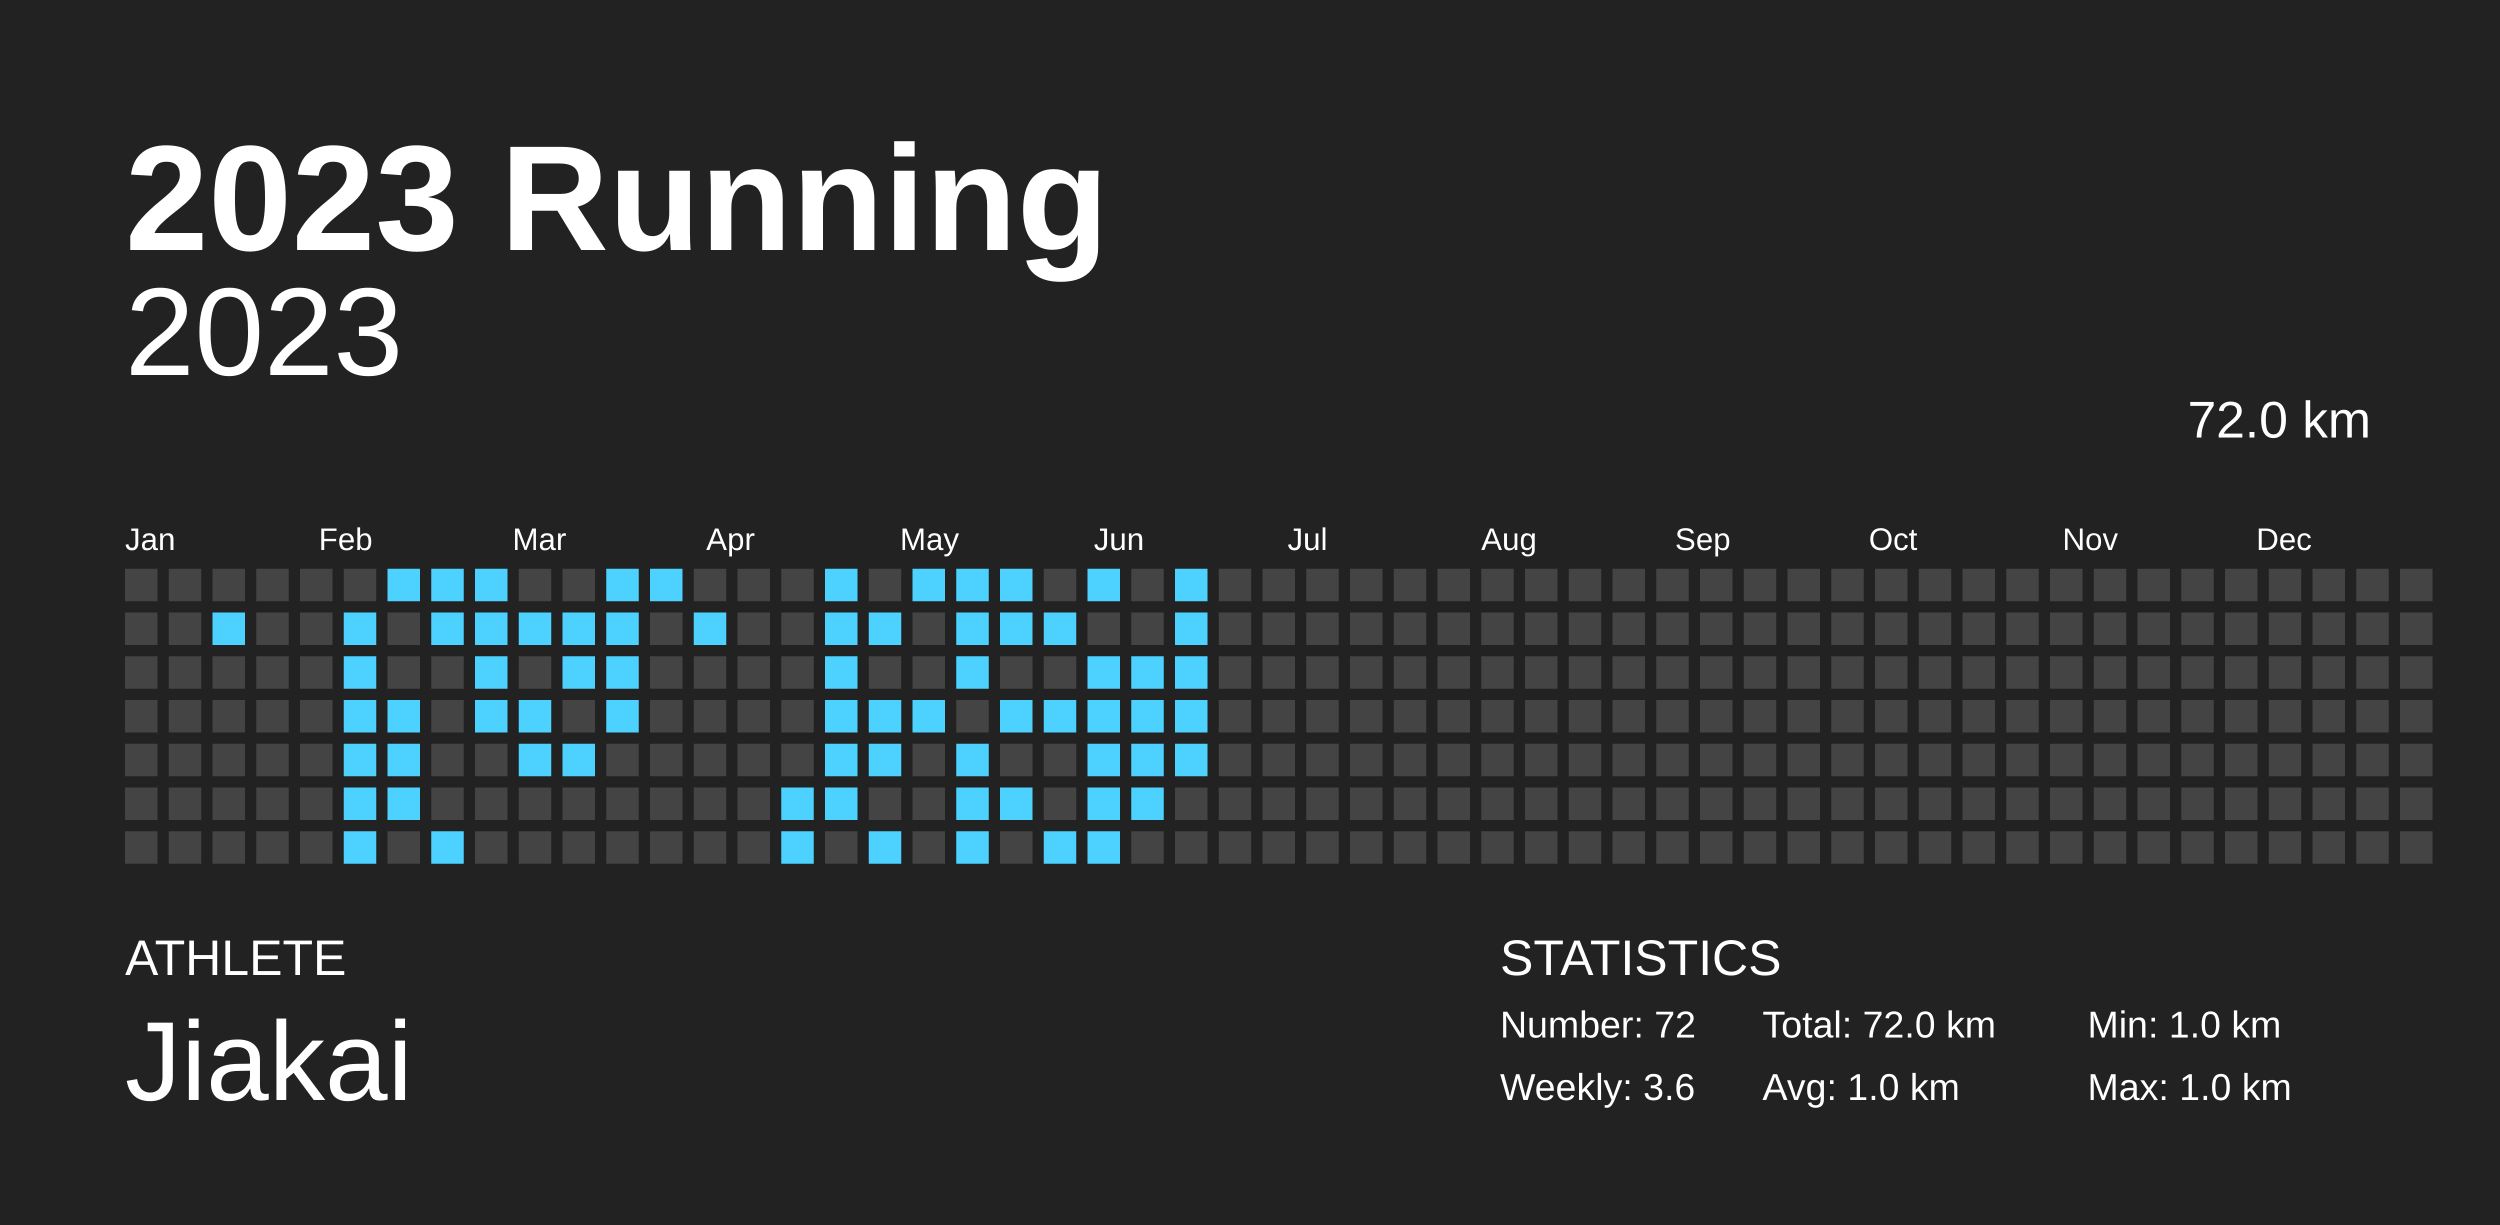
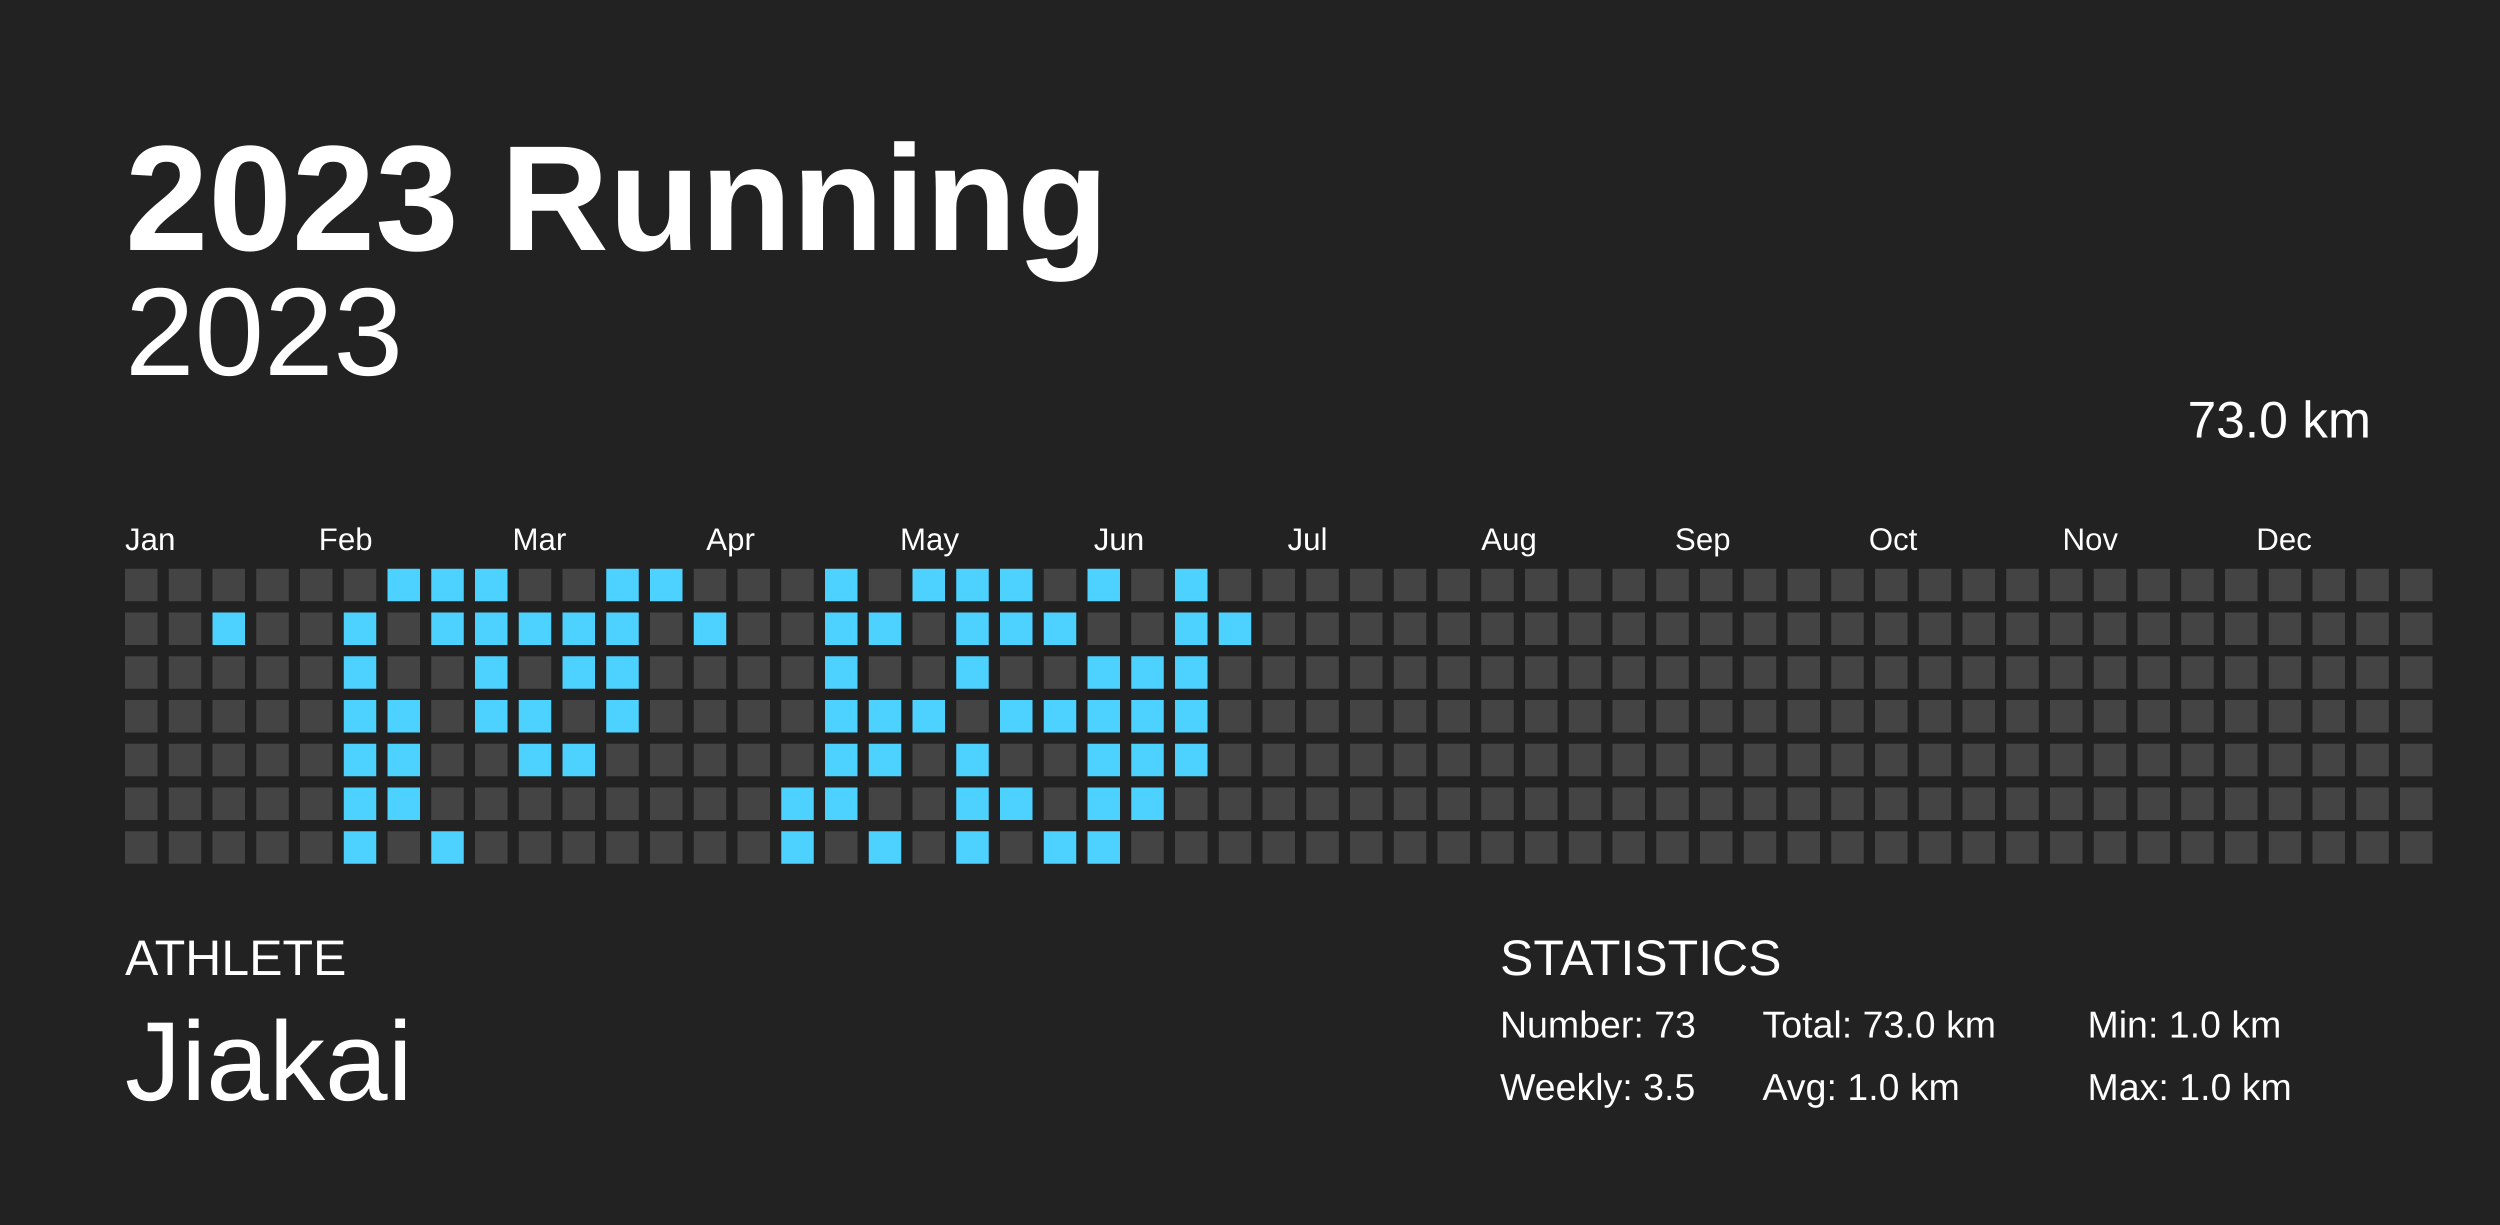
<svg xmlns="http://www.w3.org/2000/svg" baseProfile="full" height="98mm" version="1.1" viewBox="0,0,200,98" width="200mm">
  <defs />
  <rect fill="#222222" height="98" width="200" x="0" y="0" />
  <text fill="#FFFFFF" style="font-size:12px; font-family:Arial; font-weight:bold;" x="10" y="20">2023 Running</text>
  <text fill="#FFFFFF" style="font-size:4px; font-family:Arial" x="10" y="78">ATHLETE</text>
  <text fill="#FFFFFF" style="font-size:9px; font-family:Arial" x="10" y="88">Jiakai</text>
  <text fill="#FFFFFF" style="font-size:4px; font-family:Arial" x="120" y="78">STATISTICS</text>
-   <text fill="#FFFFFF" style="font-size:3px; font-family:Arial" x="120" y="83">Number: 72</text>
-   <text fill="#FFFFFF" style="font-size:3px; font-family:Arial" x="120" y="88">Weekly: 3.6</text>
-   <text fill="#FFFFFF" style="font-size:3px; font-family:Arial" x="141" y="83">Total: 72.0 km</text>
+   <text fill="#FFFFFF" style="font-size:3px; font-family:Arial" x="120" y="83">Number: 73</text>
+   <text fill="#FFFFFF" style="font-size:3px; font-family:Arial" x="120" y="88">Weekly: 3.5</text>
+   <text fill="#FFFFFF" style="font-size:3px; font-family:Arial" x="141" y="83">Total: 73.0 km</text>
  <text fill="#FFFFFF" style="font-size:3px; font-family:Arial" x="141" y="88">Avg: 1.0 km</text>
  <text fill="#FFFFFF" style="font-size:3px; font-family:Arial" x="167" y="83">Min: 1.0 km</text>
  <text fill="#FFFFFF" style="font-size:3px; font-family:Arial" x="167" y="88">Max: 1.0 km</text>
  <text alignment-baseline="hanging" fill="#FFFFFF" style="font-size:10.0px; font-family:Arial;" x="10" y="30">2023</text>
-   <text alignment-baseline="hanging" fill="#FFFFFF" style="font-size:4.125px; font-family:Arial;" x="175" y="35">72.0 km</text>
+   <text alignment-baseline="hanging" fill="#FFFFFF" style="font-size:4.125px; font-family:Arial;" x="175" y="35">73.0 km</text>
  <text fill="#FFFFFF" style="font-size:2.5px; font-family:Arial" x="10.0" y="44">Jan</text>
  <text fill="#FFFFFF" style="font-size:2.5px; font-family:Arial" x="25.5" y="44">Feb</text>
  <text fill="#FFFFFF" style="font-size:2.5px; font-family:Arial" x="41.0" y="44">Mar</text>
  <text fill="#FFFFFF" style="font-size:2.5px; font-family:Arial" x="56.5" y="44">Apr</text>
  <text fill="#FFFFFF" style="font-size:2.5px; font-family:Arial" x="72.0" y="44">May</text>
  <text fill="#FFFFFF" style="font-size:2.5px; font-family:Arial" x="87.5" y="44">Jun</text>
  <text fill="#FFFFFF" style="font-size:2.5px; font-family:Arial" x="103.0" y="44">Jul</text>
  <text fill="#FFFFFF" style="font-size:2.5px; font-family:Arial" x="118.5" y="44">Aug</text>
  <text fill="#FFFFFF" style="font-size:2.5px; font-family:Arial" x="134.0" y="44">Sep</text>
  <text fill="#FFFFFF" style="font-size:2.5px; font-family:Arial" x="149.5" y="44">Oct</text>
  <text fill="#FFFFFF" style="font-size:2.5px; font-family:Arial" x="165.0" y="44">Nov</text>
  <text fill="#FFFFFF" style="font-size:2.5px; font-family:Arial" x="180.5" y="44">Dec</text>
  <rect fill="#444444" height="2.6" width="2.6" x="10.0" y="45.5" />
  <rect fill="#444444" height="2.6" width="2.6" x="10.0" y="49.0" />
  <rect fill="#444444" height="2.6" width="2.6" x="10.0" y="52.5" />
  <rect fill="#444444" height="2.6" width="2.6" x="10.0" y="56.0" />
  <rect fill="#444444" height="2.6" width="2.6" x="10.0" y="59.5" />
  <rect fill="#444444" height="2.6" width="2.6" x="10.0" y="63.0" />
  <rect fill="#444444" height="2.6" width="2.6" x="10.0" y="66.5" />
  <rect fill="#444444" height="2.6" width="2.6" x="13.5" y="45.5" />
  <rect fill="#444444" height="2.6" width="2.6" x="13.5" y="49.0" />
  <rect fill="#444444" height="2.6" width="2.6" x="13.5" y="52.5" />
  <rect fill="#444444" height="2.6" width="2.6" x="13.5" y="56.0" />
  <rect fill="#444444" height="2.6" width="2.6" x="13.5" y="59.5" />
  <rect fill="#444444" height="2.6" width="2.6" x="13.5" y="63.0" />
  <rect fill="#444444" height="2.6" width="2.6" x="13.5" y="66.5" />
  <rect fill="#444444" height="2.6" width="2.6" x="17.0" y="45.5" />
  <rect fill="#4DD2FF" height="2.6" width="2.6" x="17.0" y="49.0" />
  <rect fill="#444444" height="2.6" width="2.6" x="17.0" y="52.5" />
  <rect fill="#444444" height="2.6" width="2.6" x="17.0" y="56.0" />
  <rect fill="#444444" height="2.6" width="2.6" x="17.0" y="59.5" />
  <rect fill="#444444" height="2.6" width="2.6" x="17.0" y="63.0" />
  <rect fill="#444444" height="2.6" width="2.6" x="17.0" y="66.5" />
  <rect fill="#444444" height="2.6" width="2.6" x="20.5" y="45.5" />
  <rect fill="#444444" height="2.6" width="2.6" x="20.5" y="49.0" />
  <rect fill="#444444" height="2.6" width="2.6" x="20.5" y="52.5" />
  <rect fill="#444444" height="2.6" width="2.6" x="20.5" y="56.0" />
  <rect fill="#444444" height="2.6" width="2.6" x="20.5" y="59.5" />
  <rect fill="#444444" height="2.6" width="2.6" x="20.5" y="63.0" />
  <rect fill="#444444" height="2.6" width="2.6" x="20.5" y="66.5" />
  <rect fill="#444444" height="2.6" width="2.6" x="24.0" y="45.5" />
  <rect fill="#444444" height="2.6" width="2.6" x="24.0" y="49.0" />
  <rect fill="#444444" height="2.6" width="2.6" x="24.0" y="52.5" />
  <rect fill="#444444" height="2.6" width="2.6" x="24.0" y="56.0" />
  <rect fill="#444444" height="2.6" width="2.6" x="24.0" y="59.5" />
  <rect fill="#444444" height="2.6" width="2.6" x="24.0" y="63.0" />
  <rect fill="#444444" height="2.6" width="2.6" x="24.0" y="66.5" />
  <rect fill="#444444" height="2.6" width="2.6" x="27.5" y="45.5" />
  <rect fill="#4DD2FF" height="2.6" width="2.6" x="27.5" y="49.0" />
  <rect fill="#4DD2FF" height="2.6" width="2.6" x="27.5" y="52.5" />
  <rect fill="#4DD2FF" height="2.6" width="2.6" x="27.5" y="56.0" />
  <rect fill="#4DD2FF" height="2.6" width="2.6" x="27.5" y="59.5" />
  <rect fill="#4DD2FF" height="2.6" width="2.6" x="27.5" y="63.0" />
  <rect fill="#4DD2FF" height="2.6" width="2.6" x="27.5" y="66.5" />
  <rect fill="#4DD2FF" height="2.6" width="2.6" x="31.0" y="45.5" />
  <rect fill="#444444" height="2.6" width="2.6" x="31.0" y="49.0" />
  <rect fill="#444444" height="2.6" width="2.6" x="31.0" y="52.5" />
  <rect fill="#4DD2FF" height="2.6" width="2.6" x="31.0" y="56.0" />
  <rect fill="#4DD2FF" height="2.6" width="2.6" x="31.0" y="59.5" />
  <rect fill="#4DD2FF" height="2.6" width="2.6" x="31.0" y="63.0" />
  <rect fill="#444444" height="2.6" width="2.6" x="31.0" y="66.5" />
  <rect fill="#4DD2FF" height="2.6" width="2.6" x="34.5" y="45.5" />
  <rect fill="#4DD2FF" height="2.6" width="2.6" x="34.5" y="49.0" />
  <rect fill="#444444" height="2.6" width="2.6" x="34.5" y="52.5" />
  <rect fill="#444444" height="2.6" width="2.6" x="34.5" y="56.0" />
  <rect fill="#444444" height="2.6" width="2.6" x="34.5" y="59.5" />
  <rect fill="#444444" height="2.6" width="2.6" x="34.5" y="63.0" />
  <rect fill="#4DD2FF" height="2.6" width="2.6" x="34.5" y="66.5" />
  <rect fill="#4DD2FF" height="2.6" width="2.6" x="38.0" y="45.5" />
  <rect fill="#4DD2FF" height="2.6" width="2.6" x="38.0" y="49.0" />
  <rect fill="#4DD2FF" height="2.6" width="2.6" x="38.0" y="52.5" />
  <rect fill="#4DD2FF" height="2.6" width="2.6" x="38.0" y="56.0" />
  <rect fill="#444444" height="2.6" width="2.6" x="38.0" y="59.5" />
  <rect fill="#444444" height="2.6" width="2.6" x="38.0" y="63.0" />
  <rect fill="#444444" height="2.6" width="2.6" x="38.0" y="66.5" />
  <rect fill="#444444" height="2.6" width="2.6" x="41.5" y="45.5" />
  <rect fill="#4DD2FF" height="2.6" width="2.6" x="41.5" y="49.0" />
  <rect fill="#444444" height="2.6" width="2.6" x="41.5" y="52.5" />
  <rect fill="#4DD2FF" height="2.6" width="2.6" x="41.5" y="56.0" />
  <rect fill="#4DD2FF" height="2.6" width="2.6" x="41.5" y="59.5" />
  <rect fill="#444444" height="2.6" width="2.6" x="41.5" y="63.0" />
  <rect fill="#444444" height="2.6" width="2.6" x="41.5" y="66.5" />
  <rect fill="#444444" height="2.6" width="2.6" x="45.0" y="45.5" />
  <rect fill="#4DD2FF" height="2.6" width="2.6" x="45.0" y="49.0" />
  <rect fill="#4DD2FF" height="2.6" width="2.6" x="45.0" y="52.5" />
  <rect fill="#444444" height="2.6" width="2.6" x="45.0" y="56.0" />
  <rect fill="#4DD2FF" height="2.6" width="2.6" x="45.0" y="59.5" />
  <rect fill="#444444" height="2.6" width="2.6" x="45.0" y="63.0" />
  <rect fill="#444444" height="2.6" width="2.6" x="45.0" y="66.5" />
  <rect fill="#4DD2FF" height="2.6" width="2.6" x="48.5" y="45.5" />
  <rect fill="#4DD2FF" height="2.6" width="2.6" x="48.5" y="49.0" />
  <rect fill="#4DD2FF" height="2.6" width="2.6" x="48.5" y="52.5" />
  <rect fill="#4DD2FF" height="2.6" width="2.6" x="48.5" y="56.0" />
  <rect fill="#444444" height="2.6" width="2.6" x="48.5" y="59.5" />
  <rect fill="#444444" height="2.6" width="2.6" x="48.5" y="63.0" />
  <rect fill="#444444" height="2.6" width="2.6" x="48.5" y="66.5" />
  <rect fill="#4DD2FF" height="2.6" width="2.6" x="52.0" y="45.5" />
  <rect fill="#444444" height="2.6" width="2.6" x="52.0" y="49.0" />
  <rect fill="#444444" height="2.6" width="2.6" x="52.0" y="52.5" />
  <rect fill="#444444" height="2.6" width="2.6" x="52.0" y="56.0" />
  <rect fill="#444444" height="2.6" width="2.6" x="52.0" y="59.5" />
  <rect fill="#444444" height="2.6" width="2.6" x="52.0" y="63.0" />
  <rect fill="#444444" height="2.6" width="2.6" x="52.0" y="66.5" />
  <rect fill="#444444" height="2.6" width="2.6" x="55.5" y="45.5" />
  <rect fill="#4DD2FF" height="2.6" width="2.6" x="55.5" y="49.0" />
  <rect fill="#444444" height="2.6" width="2.6" x="55.5" y="52.5" />
  <rect fill="#444444" height="2.6" width="2.6" x="55.5" y="56.0" />
  <rect fill="#444444" height="2.6" width="2.6" x="55.5" y="59.5" />
  <rect fill="#444444" height="2.6" width="2.6" x="55.5" y="63.0" />
  <rect fill="#444444" height="2.6" width="2.6" x="55.5" y="66.5" />
  <rect fill="#444444" height="2.6" width="2.6" x="59.0" y="45.5" />
  <rect fill="#444444" height="2.6" width="2.6" x="59.0" y="49.0" />
  <rect fill="#444444" height="2.6" width="2.6" x="59.0" y="52.5" />
  <rect fill="#444444" height="2.6" width="2.6" x="59.0" y="56.0" />
  <rect fill="#444444" height="2.6" width="2.6" x="59.0" y="59.5" />
  <rect fill="#444444" height="2.6" width="2.6" x="59.0" y="63.0" />
  <rect fill="#444444" height="2.6" width="2.6" x="59.0" y="66.5" />
  <rect fill="#444444" height="2.6" width="2.6" x="62.5" y="45.5" />
  <rect fill="#444444" height="2.6" width="2.6" x="62.5" y="49.0" />
  <rect fill="#444444" height="2.6" width="2.6" x="62.5" y="52.5" />
  <rect fill="#444444" height="2.6" width="2.6" x="62.5" y="56.0" />
  <rect fill="#444444" height="2.6" width="2.6" x="62.5" y="59.5" />
  <rect fill="#4DD2FF" height="2.6" width="2.6" x="62.5" y="63.0" />
  <rect fill="#4DD2FF" height="2.6" width="2.6" x="62.5" y="66.5" />
  <rect fill="#4DD2FF" height="2.6" width="2.6" x="66.0" y="45.5" />
  <rect fill="#4DD2FF" height="2.6" width="2.6" x="66.0" y="49.0" />
  <rect fill="#4DD2FF" height="2.6" width="2.6" x="66.0" y="52.5" />
  <rect fill="#4DD2FF" height="2.6" width="2.6" x="66.0" y="56.0" />
  <rect fill="#4DD2FF" height="2.6" width="2.6" x="66.0" y="59.5" />
  <rect fill="#4DD2FF" height="2.6" width="2.6" x="66.0" y="63.0" />
  <rect fill="#444444" height="2.6" width="2.6" x="66.0" y="66.5" />
  <rect fill="#444444" height="2.6" width="2.6" x="69.5" y="45.5" />
  <rect fill="#4DD2FF" height="2.6" width="2.6" x="69.5" y="49.0" />
  <rect fill="#444444" height="2.6" width="2.6" x="69.5" y="52.5" />
  <rect fill="#4DD2FF" height="2.6" width="2.6" x="69.5" y="56.0" />
  <rect fill="#4DD2FF" height="2.6" width="2.6" x="69.5" y="59.5" />
  <rect fill="#444444" height="2.6" width="2.6" x="69.5" y="63.0" />
  <rect fill="#4DD2FF" height="2.6" width="2.6" x="69.5" y="66.5" />
  <rect fill="#4DD2FF" height="2.6" width="2.6" x="73.0" y="45.5" />
  <rect fill="#444444" height="2.6" width="2.6" x="73.0" y="49.0" />
  <rect fill="#444444" height="2.6" width="2.6" x="73.0" y="52.5" />
  <rect fill="#4DD2FF" height="2.6" width="2.6" x="73.0" y="56.0" />
  <rect fill="#444444" height="2.6" width="2.6" x="73.0" y="59.5" />
  <rect fill="#444444" height="2.6" width="2.6" x="73.0" y="63.0" />
  <rect fill="#444444" height="2.6" width="2.6" x="73.0" y="66.5" />
  <rect fill="#4DD2FF" height="2.6" width="2.6" x="76.5" y="45.5" />
  <rect fill="#4DD2FF" height="2.6" width="2.6" x="76.5" y="49.0" />
  <rect fill="#4DD2FF" height="2.6" width="2.6" x="76.5" y="52.5" />
  <rect fill="#444444" height="2.6" width="2.6" x="76.5" y="56.0" />
  <rect fill="#4DD2FF" height="2.6" width="2.6" x="76.5" y="59.5" />
  <rect fill="#4DD2FF" height="2.6" width="2.6" x="76.5" y="63.0" />
  <rect fill="#4DD2FF" height="2.6" width="2.6" x="76.5" y="66.5" />
  <rect fill="#4DD2FF" height="2.6" width="2.6" x="80.0" y="45.5" />
  <rect fill="#4DD2FF" height="2.6" width="2.6" x="80.0" y="49.0" />
  <rect fill="#444444" height="2.6" width="2.6" x="80.0" y="52.5" />
  <rect fill="#4DD2FF" height="2.6" width="2.6" x="80.0" y="56.0" />
  <rect fill="#444444" height="2.6" width="2.6" x="80.0" y="59.5" />
  <rect fill="#4DD2FF" height="2.6" width="2.6" x="80.0" y="63.0" />
  <rect fill="#444444" height="2.6" width="2.6" x="80.0" y="66.5" />
  <rect fill="#444444" height="2.6" width="2.6" x="83.5" y="45.5" />
  <rect fill="#4DD2FF" height="2.6" width="2.6" x="83.5" y="49.0" />
  <rect fill="#444444" height="2.6" width="2.6" x="83.5" y="52.5" />
  <rect fill="#4DD2FF" height="2.6" width="2.6" x="83.5" y="56.0" />
  <rect fill="#444444" height="2.6" width="2.6" x="83.5" y="59.5" />
  <rect fill="#444444" height="2.6" width="2.6" x="83.5" y="63.0" />
  <rect fill="#4DD2FF" height="2.6" width="2.6" x="83.5" y="66.5" />
  <rect fill="#4DD2FF" height="2.6" width="2.6" x="87.0" y="45.5" />
  <rect fill="#444444" height="2.6" width="2.6" x="87.0" y="49.0" />
  <rect fill="#4DD2FF" height="2.6" width="2.6" x="87.0" y="52.5" />
  <rect fill="#4DD2FF" height="2.6" width="2.6" x="87.0" y="56.0" />
  <rect fill="#4DD2FF" height="2.6" width="2.6" x="87.0" y="59.5" />
  <rect fill="#4DD2FF" height="2.6" width="2.6" x="87.0" y="63.0" />
  <rect fill="#4DD2FF" height="2.6" width="2.6" x="87.0" y="66.5" />
  <rect fill="#444444" height="2.6" width="2.6" x="90.5" y="45.5" />
  <rect fill="#444444" height="2.6" width="2.6" x="90.5" y="49.0" />
  <rect fill="#4DD2FF" height="2.6" width="2.6" x="90.5" y="52.5" />
  <rect fill="#4DD2FF" height="2.6" width="2.6" x="90.5" y="56.0" />
  <rect fill="#4DD2FF" height="2.6" width="2.6" x="90.5" y="59.5" />
  <rect fill="#4DD2FF" height="2.6" width="2.6" x="90.5" y="63.0" />
  <rect fill="#444444" height="2.6" width="2.6" x="90.5" y="66.5" />
  <rect fill="#4DD2FF" height="2.6" width="2.6" x="94.0" y="45.5" />
  <rect fill="#4DD2FF" height="2.6" width="2.6" x="94.0" y="49.0" />
  <rect fill="#4DD2FF" height="2.6" width="2.6" x="94.0" y="52.5" />
  <rect fill="#4DD2FF" height="2.6" width="2.6" x="94.0" y="56.0" />
  <rect fill="#4DD2FF" height="2.6" width="2.6" x="94.0" y="59.5" />
  <rect fill="#444444" height="2.6" width="2.6" x="94.0" y="63.0" />
  <rect fill="#444444" height="2.6" width="2.6" x="94.0" y="66.5" />
  <rect fill="#444444" height="2.6" width="2.6" x="97.5" y="45.5" />
-   <rect fill="#444444" height="2.6" width="2.6" x="97.5" y="49.0" />
+   <rect fill="#4DD2FF" height="2.6" width="2.6" x="97.5" y="49.0" />
  <rect fill="#444444" height="2.6" width="2.6" x="97.5" y="52.5" />
  <rect fill="#444444" height="2.6" width="2.6" x="97.5" y="56.0" />
  <rect fill="#444444" height="2.6" width="2.6" x="97.5" y="59.5" />
  <rect fill="#444444" height="2.6" width="2.6" x="97.5" y="63.0" />
  <rect fill="#444444" height="2.6" width="2.6" x="97.5" y="66.5" />
  <rect fill="#444444" height="2.6" width="2.6" x="101.0" y="45.5" />
  <rect fill="#444444" height="2.6" width="2.6" x="101.0" y="49.0" />
  <rect fill="#444444" height="2.6" width="2.6" x="101.0" y="52.5" />
  <rect fill="#444444" height="2.6" width="2.6" x="101.0" y="56.0" />
  <rect fill="#444444" height="2.6" width="2.6" x="101.0" y="59.5" />
  <rect fill="#444444" height="2.6" width="2.6" x="101.0" y="63.0" />
  <rect fill="#444444" height="2.6" width="2.6" x="101.0" y="66.5" />
  <rect fill="#444444" height="2.6" width="2.6" x="104.5" y="45.5" />
  <rect fill="#444444" height="2.6" width="2.6" x="104.5" y="49.0" />
  <rect fill="#444444" height="2.6" width="2.6" x="104.5" y="52.5" />
  <rect fill="#444444" height="2.6" width="2.6" x="104.5" y="56.0" />
  <rect fill="#444444" height="2.6" width="2.6" x="104.5" y="59.5" />
  <rect fill="#444444" height="2.6" width="2.6" x="104.5" y="63.0" />
  <rect fill="#444444" height="2.6" width="2.6" x="104.5" y="66.5" />
  <rect fill="#444444" height="2.6" width="2.6" x="108.0" y="45.5" />
  <rect fill="#444444" height="2.6" width="2.6" x="108.0" y="49.0" />
  <rect fill="#444444" height="2.6" width="2.6" x="108.0" y="52.5" />
  <rect fill="#444444" height="2.6" width="2.6" x="108.0" y="56.0" />
  <rect fill="#444444" height="2.6" width="2.6" x="108.0" y="59.5" />
  <rect fill="#444444" height="2.6" width="2.6" x="108.0" y="63.0" />
  <rect fill="#444444" height="2.6" width="2.6" x="108.0" y="66.5" />
  <rect fill="#444444" height="2.6" width="2.6" x="111.5" y="45.5" />
  <rect fill="#444444" height="2.6" width="2.6" x="111.5" y="49.0" />
  <rect fill="#444444" height="2.6" width="2.6" x="111.5" y="52.5" />
  <rect fill="#444444" height="2.6" width="2.6" x="111.5" y="56.0" />
  <rect fill="#444444" height="2.6" width="2.6" x="111.5" y="59.5" />
  <rect fill="#444444" height="2.6" width="2.6" x="111.5" y="63.0" />
  <rect fill="#444444" height="2.6" width="2.6" x="111.5" y="66.5" />
  <rect fill="#444444" height="2.6" width="2.6" x="115.0" y="45.5" />
  <rect fill="#444444" height="2.6" width="2.6" x="115.0" y="49.0" />
  <rect fill="#444444" height="2.6" width="2.6" x="115.0" y="52.5" />
  <rect fill="#444444" height="2.6" width="2.6" x="115.0" y="56.0" />
  <rect fill="#444444" height="2.6" width="2.6" x="115.0" y="59.5" />
  <rect fill="#444444" height="2.6" width="2.6" x="115.0" y="63.0" />
  <rect fill="#444444" height="2.6" width="2.6" x="115.0" y="66.5" />
  <rect fill="#444444" height="2.6" width="2.6" x="118.5" y="45.5" />
  <rect fill="#444444" height="2.6" width="2.6" x="118.5" y="49.0" />
  <rect fill="#444444" height="2.6" width="2.6" x="118.5" y="52.5" />
  <rect fill="#444444" height="2.6" width="2.6" x="118.5" y="56.0" />
  <rect fill="#444444" height="2.6" width="2.6" x="118.5" y="59.5" />
  <rect fill="#444444" height="2.6" width="2.6" x="118.5" y="63.0" />
  <rect fill="#444444" height="2.6" width="2.6" x="118.5" y="66.5" />
  <rect fill="#444444" height="2.6" width="2.6" x="122.0" y="45.5" />
  <rect fill="#444444" height="2.6" width="2.6" x="122.0" y="49.0" />
  <rect fill="#444444" height="2.6" width="2.6" x="122.0" y="52.5" />
  <rect fill="#444444" height="2.6" width="2.6" x="122.0" y="56.0" />
  <rect fill="#444444" height="2.6" width="2.6" x="122.0" y="59.5" />
  <rect fill="#444444" height="2.6" width="2.6" x="122.0" y="63.0" />
  <rect fill="#444444" height="2.6" width="2.6" x="122.0" y="66.5" />
  <rect fill="#444444" height="2.6" width="2.6" x="125.5" y="45.5" />
  <rect fill="#444444" height="2.6" width="2.6" x="125.5" y="49.0" />
  <rect fill="#444444" height="2.6" width="2.6" x="125.5" y="52.5" />
  <rect fill="#444444" height="2.6" width="2.6" x="125.5" y="56.0" />
  <rect fill="#444444" height="2.6" width="2.6" x="125.5" y="59.5" />
  <rect fill="#444444" height="2.6" width="2.6" x="125.5" y="63.0" />
  <rect fill="#444444" height="2.6" width="2.6" x="125.5" y="66.5" />
  <rect fill="#444444" height="2.6" width="2.6" x="129.0" y="45.5" />
  <rect fill="#444444" height="2.6" width="2.6" x="129.0" y="49.0" />
  <rect fill="#444444" height="2.6" width="2.6" x="129.0" y="52.5" />
  <rect fill="#444444" height="2.6" width="2.6" x="129.0" y="56.0" />
  <rect fill="#444444" height="2.6" width="2.6" x="129.0" y="59.5" />
  <rect fill="#444444" height="2.6" width="2.6" x="129.0" y="63.0" />
  <rect fill="#444444" height="2.6" width="2.6" x="129.0" y="66.5" />
  <rect fill="#444444" height="2.6" width="2.6" x="132.5" y="45.5" />
  <rect fill="#444444" height="2.6" width="2.6" x="132.5" y="49.0" />
  <rect fill="#444444" height="2.6" width="2.6" x="132.5" y="52.5" />
  <rect fill="#444444" height="2.6" width="2.6" x="132.5" y="56.0" />
  <rect fill="#444444" height="2.6" width="2.6" x="132.5" y="59.5" />
  <rect fill="#444444" height="2.6" width="2.6" x="132.5" y="63.0" />
  <rect fill="#444444" height="2.6" width="2.6" x="132.5" y="66.5" />
  <rect fill="#444444" height="2.6" width="2.6" x="136.0" y="45.5" />
  <rect fill="#444444" height="2.6" width="2.6" x="136.0" y="49.0" />
  <rect fill="#444444" height="2.6" width="2.6" x="136.0" y="52.5" />
  <rect fill="#444444" height="2.6" width="2.6" x="136.0" y="56.0" />
  <rect fill="#444444" height="2.6" width="2.6" x="136.0" y="59.5" />
  <rect fill="#444444" height="2.6" width="2.6" x="136.0" y="63.0" />
  <rect fill="#444444" height="2.6" width="2.6" x="136.0" y="66.5" />
  <rect fill="#444444" height="2.6" width="2.6" x="139.5" y="45.5" />
  <rect fill="#444444" height="2.6" width="2.6" x="139.5" y="49.0" />
  <rect fill="#444444" height="2.6" width="2.6" x="139.5" y="52.5" />
  <rect fill="#444444" height="2.6" width="2.6" x="139.5" y="56.0" />
  <rect fill="#444444" height="2.6" width="2.6" x="139.5" y="59.5" />
  <rect fill="#444444" height="2.6" width="2.6" x="139.5" y="63.0" />
  <rect fill="#444444" height="2.6" width="2.6" x="139.5" y="66.5" />
  <rect fill="#444444" height="2.6" width="2.6" x="143.0" y="45.5" />
  <rect fill="#444444" height="2.6" width="2.6" x="143.0" y="49.0" />
  <rect fill="#444444" height="2.6" width="2.6" x="143.0" y="52.5" />
  <rect fill="#444444" height="2.6" width="2.6" x="143.0" y="56.0" />
  <rect fill="#444444" height="2.6" width="2.6" x="143.0" y="59.5" />
  <rect fill="#444444" height="2.6" width="2.6" x="143.0" y="63.0" />
  <rect fill="#444444" height="2.6" width="2.6" x="143.0" y="66.5" />
  <rect fill="#444444" height="2.6" width="2.6" x="146.5" y="45.5" />
  <rect fill="#444444" height="2.6" width="2.6" x="146.5" y="49.0" />
  <rect fill="#444444" height="2.6" width="2.6" x="146.5" y="52.5" />
  <rect fill="#444444" height="2.6" width="2.6" x="146.5" y="56.0" />
  <rect fill="#444444" height="2.6" width="2.6" x="146.5" y="59.5" />
  <rect fill="#444444" height="2.6" width="2.6" x="146.5" y="63.0" />
  <rect fill="#444444" height="2.6" width="2.6" x="146.5" y="66.5" />
  <rect fill="#444444" height="2.6" width="2.6" x="150.0" y="45.5" />
  <rect fill="#444444" height="2.6" width="2.6" x="150.0" y="49.0" />
  <rect fill="#444444" height="2.6" width="2.6" x="150.0" y="52.5" />
  <rect fill="#444444" height="2.6" width="2.6" x="150.0" y="56.0" />
  <rect fill="#444444" height="2.6" width="2.6" x="150.0" y="59.5" />
  <rect fill="#444444" height="2.6" width="2.6" x="150.0" y="63.0" />
  <rect fill="#444444" height="2.6" width="2.6" x="150.0" y="66.5" />
  <rect fill="#444444" height="2.6" width="2.6" x="153.5" y="45.5" />
  <rect fill="#444444" height="2.6" width="2.6" x="153.5" y="49.0" />
  <rect fill="#444444" height="2.6" width="2.6" x="153.5" y="52.5" />
  <rect fill="#444444" height="2.6" width="2.6" x="153.5" y="56.0" />
  <rect fill="#444444" height="2.6" width="2.6" x="153.5" y="59.5" />
  <rect fill="#444444" height="2.6" width="2.6" x="153.5" y="63.0" />
  <rect fill="#444444" height="2.6" width="2.6" x="153.5" y="66.5" />
  <rect fill="#444444" height="2.6" width="2.6" x="157.0" y="45.5" />
  <rect fill="#444444" height="2.6" width="2.6" x="157.0" y="49.0" />
  <rect fill="#444444" height="2.6" width="2.6" x="157.0" y="52.5" />
  <rect fill="#444444" height="2.6" width="2.6" x="157.0" y="56.0" />
  <rect fill="#444444" height="2.6" width="2.6" x="157.0" y="59.5" />
  <rect fill="#444444" height="2.6" width="2.6" x="157.0" y="63.0" />
  <rect fill="#444444" height="2.6" width="2.6" x="157.0" y="66.5" />
  <rect fill="#444444" height="2.6" width="2.6" x="160.5" y="45.5" />
  <rect fill="#444444" height="2.6" width="2.6" x="160.5" y="49.0" />
  <rect fill="#444444" height="2.6" width="2.6" x="160.5" y="52.5" />
  <rect fill="#444444" height="2.6" width="2.6" x="160.5" y="56.0" />
  <rect fill="#444444" height="2.6" width="2.6" x="160.5" y="59.5" />
  <rect fill="#444444" height="2.6" width="2.6" x="160.5" y="63.0" />
  <rect fill="#444444" height="2.6" width="2.6" x="160.5" y="66.5" />
  <rect fill="#444444" height="2.6" width="2.6" x="164.0" y="45.5" />
  <rect fill="#444444" height="2.6" width="2.6" x="164.0" y="49.0" />
  <rect fill="#444444" height="2.6" width="2.6" x="164.0" y="52.5" />
  <rect fill="#444444" height="2.6" width="2.6" x="164.0" y="56.0" />
  <rect fill="#444444" height="2.6" width="2.6" x="164.0" y="59.5" />
  <rect fill="#444444" height="2.6" width="2.6" x="164.0" y="63.0" />
  <rect fill="#444444" height="2.6" width="2.6" x="164.0" y="66.5" />
  <rect fill="#444444" height="2.6" width="2.6" x="167.5" y="45.5" />
  <rect fill="#444444" height="2.6" width="2.6" x="167.5" y="49.0" />
  <rect fill="#444444" height="2.6" width="2.6" x="167.5" y="52.5" />
  <rect fill="#444444" height="2.6" width="2.6" x="167.5" y="56.0" />
  <rect fill="#444444" height="2.6" width="2.6" x="167.5" y="59.5" />
  <rect fill="#444444" height="2.6" width="2.6" x="167.5" y="63.0" />
  <rect fill="#444444" height="2.6" width="2.6" x="167.5" y="66.5" />
  <rect fill="#444444" height="2.6" width="2.6" x="171.0" y="45.5" />
  <rect fill="#444444" height="2.6" width="2.6" x="171.0" y="49.0" />
  <rect fill="#444444" height="2.6" width="2.6" x="171.0" y="52.5" />
  <rect fill="#444444" height="2.6" width="2.6" x="171.0" y="56.0" />
  <rect fill="#444444" height="2.6" width="2.6" x="171.0" y="59.5" />
  <rect fill="#444444" height="2.6" width="2.6" x="171.0" y="63.0" />
  <rect fill="#444444" height="2.6" width="2.6" x="171.0" y="66.5" />
  <rect fill="#444444" height="2.6" width="2.6" x="174.5" y="45.5" />
  <rect fill="#444444" height="2.6" width="2.6" x="174.5" y="49.0" />
  <rect fill="#444444" height="2.6" width="2.6" x="174.5" y="52.5" />
  <rect fill="#444444" height="2.6" width="2.6" x="174.5" y="56.0" />
  <rect fill="#444444" height="2.6" width="2.6" x="174.5" y="59.5" />
  <rect fill="#444444" height="2.6" width="2.6" x="174.5" y="63.0" />
  <rect fill="#444444" height="2.6" width="2.6" x="174.5" y="66.5" />
  <rect fill="#444444" height="2.6" width="2.6" x="178.0" y="45.5" />
  <rect fill="#444444" height="2.6" width="2.6" x="178.0" y="49.0" />
  <rect fill="#444444" height="2.6" width="2.6" x="178.0" y="52.5" />
  <rect fill="#444444" height="2.6" width="2.6" x="178.0" y="56.0" />
  <rect fill="#444444" height="2.6" width="2.6" x="178.0" y="59.5" />
  <rect fill="#444444" height="2.6" width="2.6" x="178.0" y="63.0" />
  <rect fill="#444444" height="2.6" width="2.6" x="178.0" y="66.5" />
  <rect fill="#444444" height="2.6" width="2.6" x="181.5" y="45.5" />
  <rect fill="#444444" height="2.6" width="2.6" x="181.5" y="49.0" />
  <rect fill="#444444" height="2.6" width="2.6" x="181.5" y="52.5" />
  <rect fill="#444444" height="2.6" width="2.6" x="181.5" y="56.0" />
  <rect fill="#444444" height="2.6" width="2.6" x="181.5" y="59.5" />
  <rect fill="#444444" height="2.6" width="2.6" x="181.5" y="63.0" />
  <rect fill="#444444" height="2.6" width="2.6" x="181.5" y="66.5" />
  <rect fill="#444444" height="2.6" width="2.6" x="185.0" y="45.5" />
  <rect fill="#444444" height="2.6" width="2.6" x="185.0" y="49.0" />
  <rect fill="#444444" height="2.6" width="2.6" x="185.0" y="52.5" />
  <rect fill="#444444" height="2.6" width="2.6" x="185.0" y="56.0" />
  <rect fill="#444444" height="2.6" width="2.6" x="185.0" y="59.5" />
  <rect fill="#444444" height="2.6" width="2.6" x="185.0" y="63.0" />
  <rect fill="#444444" height="2.6" width="2.6" x="185.0" y="66.5" />
  <rect fill="#444444" height="2.6" width="2.6" x="188.5" y="45.5" />
  <rect fill="#444444" height="2.6" width="2.6" x="188.5" y="49.0" />
  <rect fill="#444444" height="2.6" width="2.6" x="188.5" y="52.5" />
  <rect fill="#444444" height="2.6" width="2.6" x="188.5" y="56.0" />
  <rect fill="#444444" height="2.6" width="2.6" x="188.5" y="59.5" />
  <rect fill="#444444" height="2.6" width="2.6" x="188.5" y="63.0" />
  <rect fill="#444444" height="2.6" width="2.6" x="188.5" y="66.5" />
  <rect fill="#444444" height="2.6" width="2.6" x="192.0" y="45.5" />
  <rect fill="#444444" height="2.6" width="2.6" x="192.0" y="49.0" />
  <rect fill="#444444" height="2.6" width="2.6" x="192.0" y="52.5" />
  <rect fill="#444444" height="2.6" width="2.6" x="192.0" y="56.0" />
  <rect fill="#444444" height="2.6" width="2.6" x="192.0" y="59.5" />
  <rect fill="#444444" height="2.6" width="2.6" x="192.0" y="63.0" />
  <rect fill="#444444" height="2.6" width="2.6" x="192.0" y="66.5" />
</svg>
